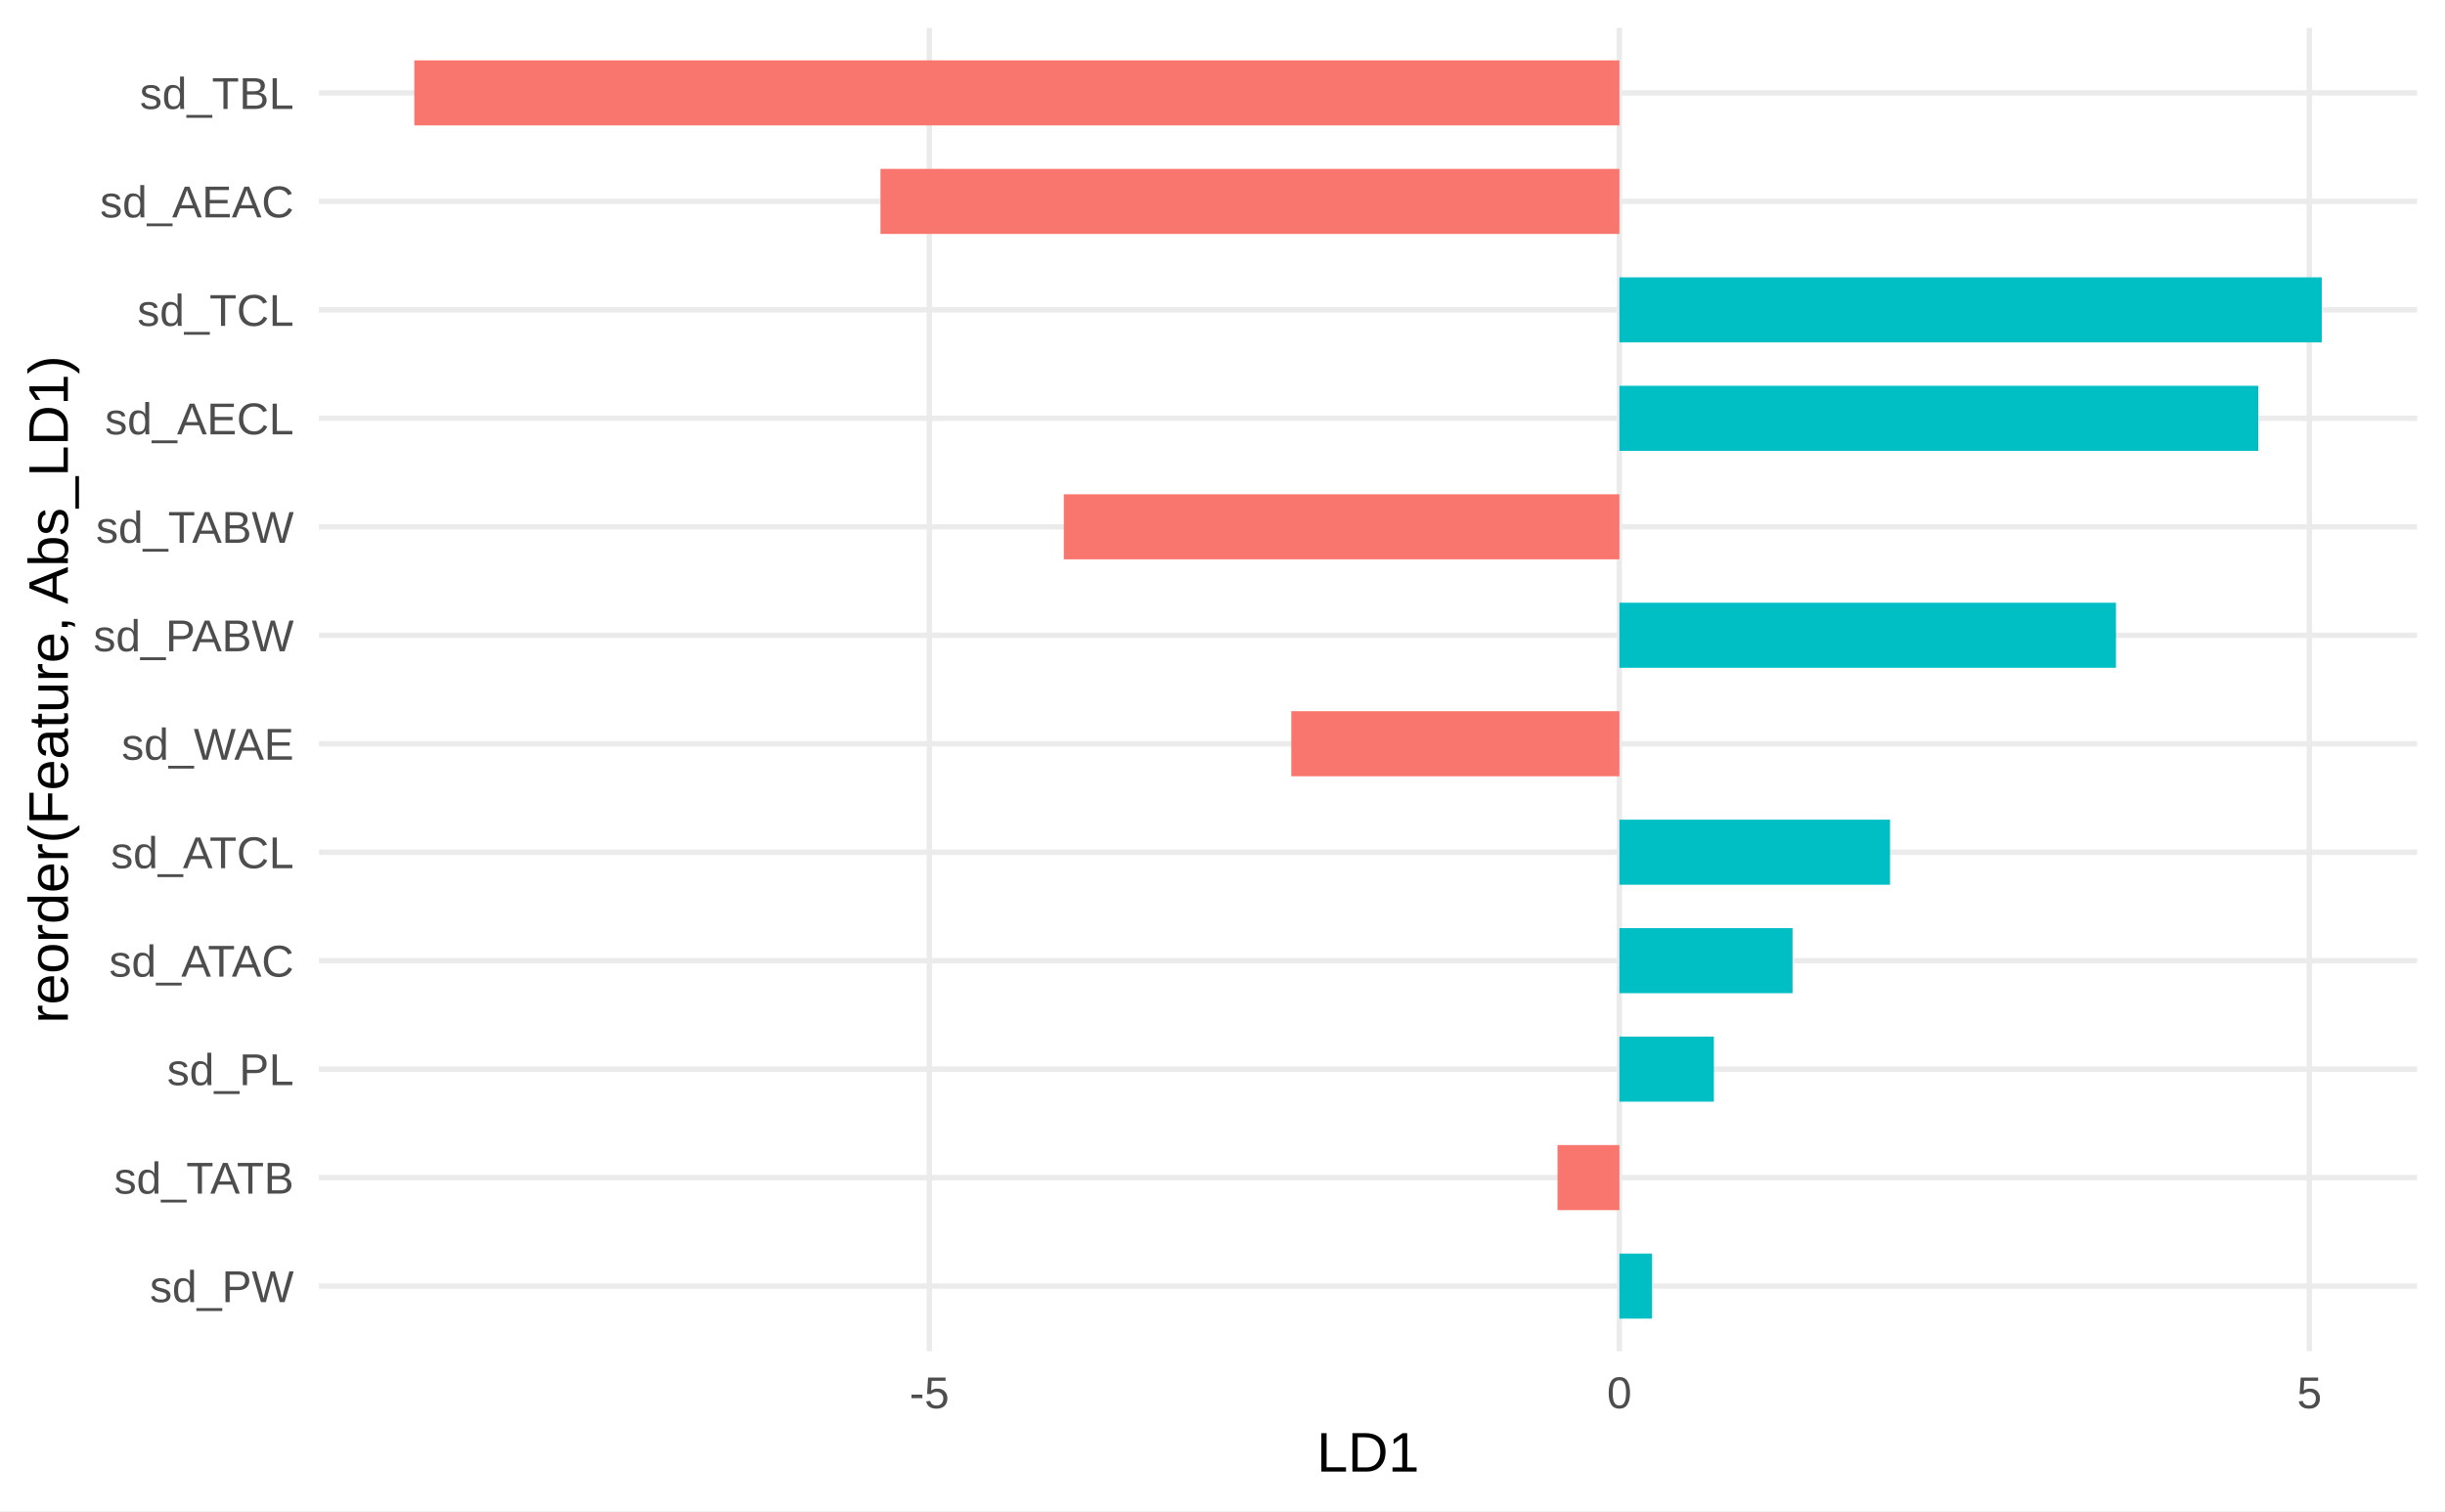
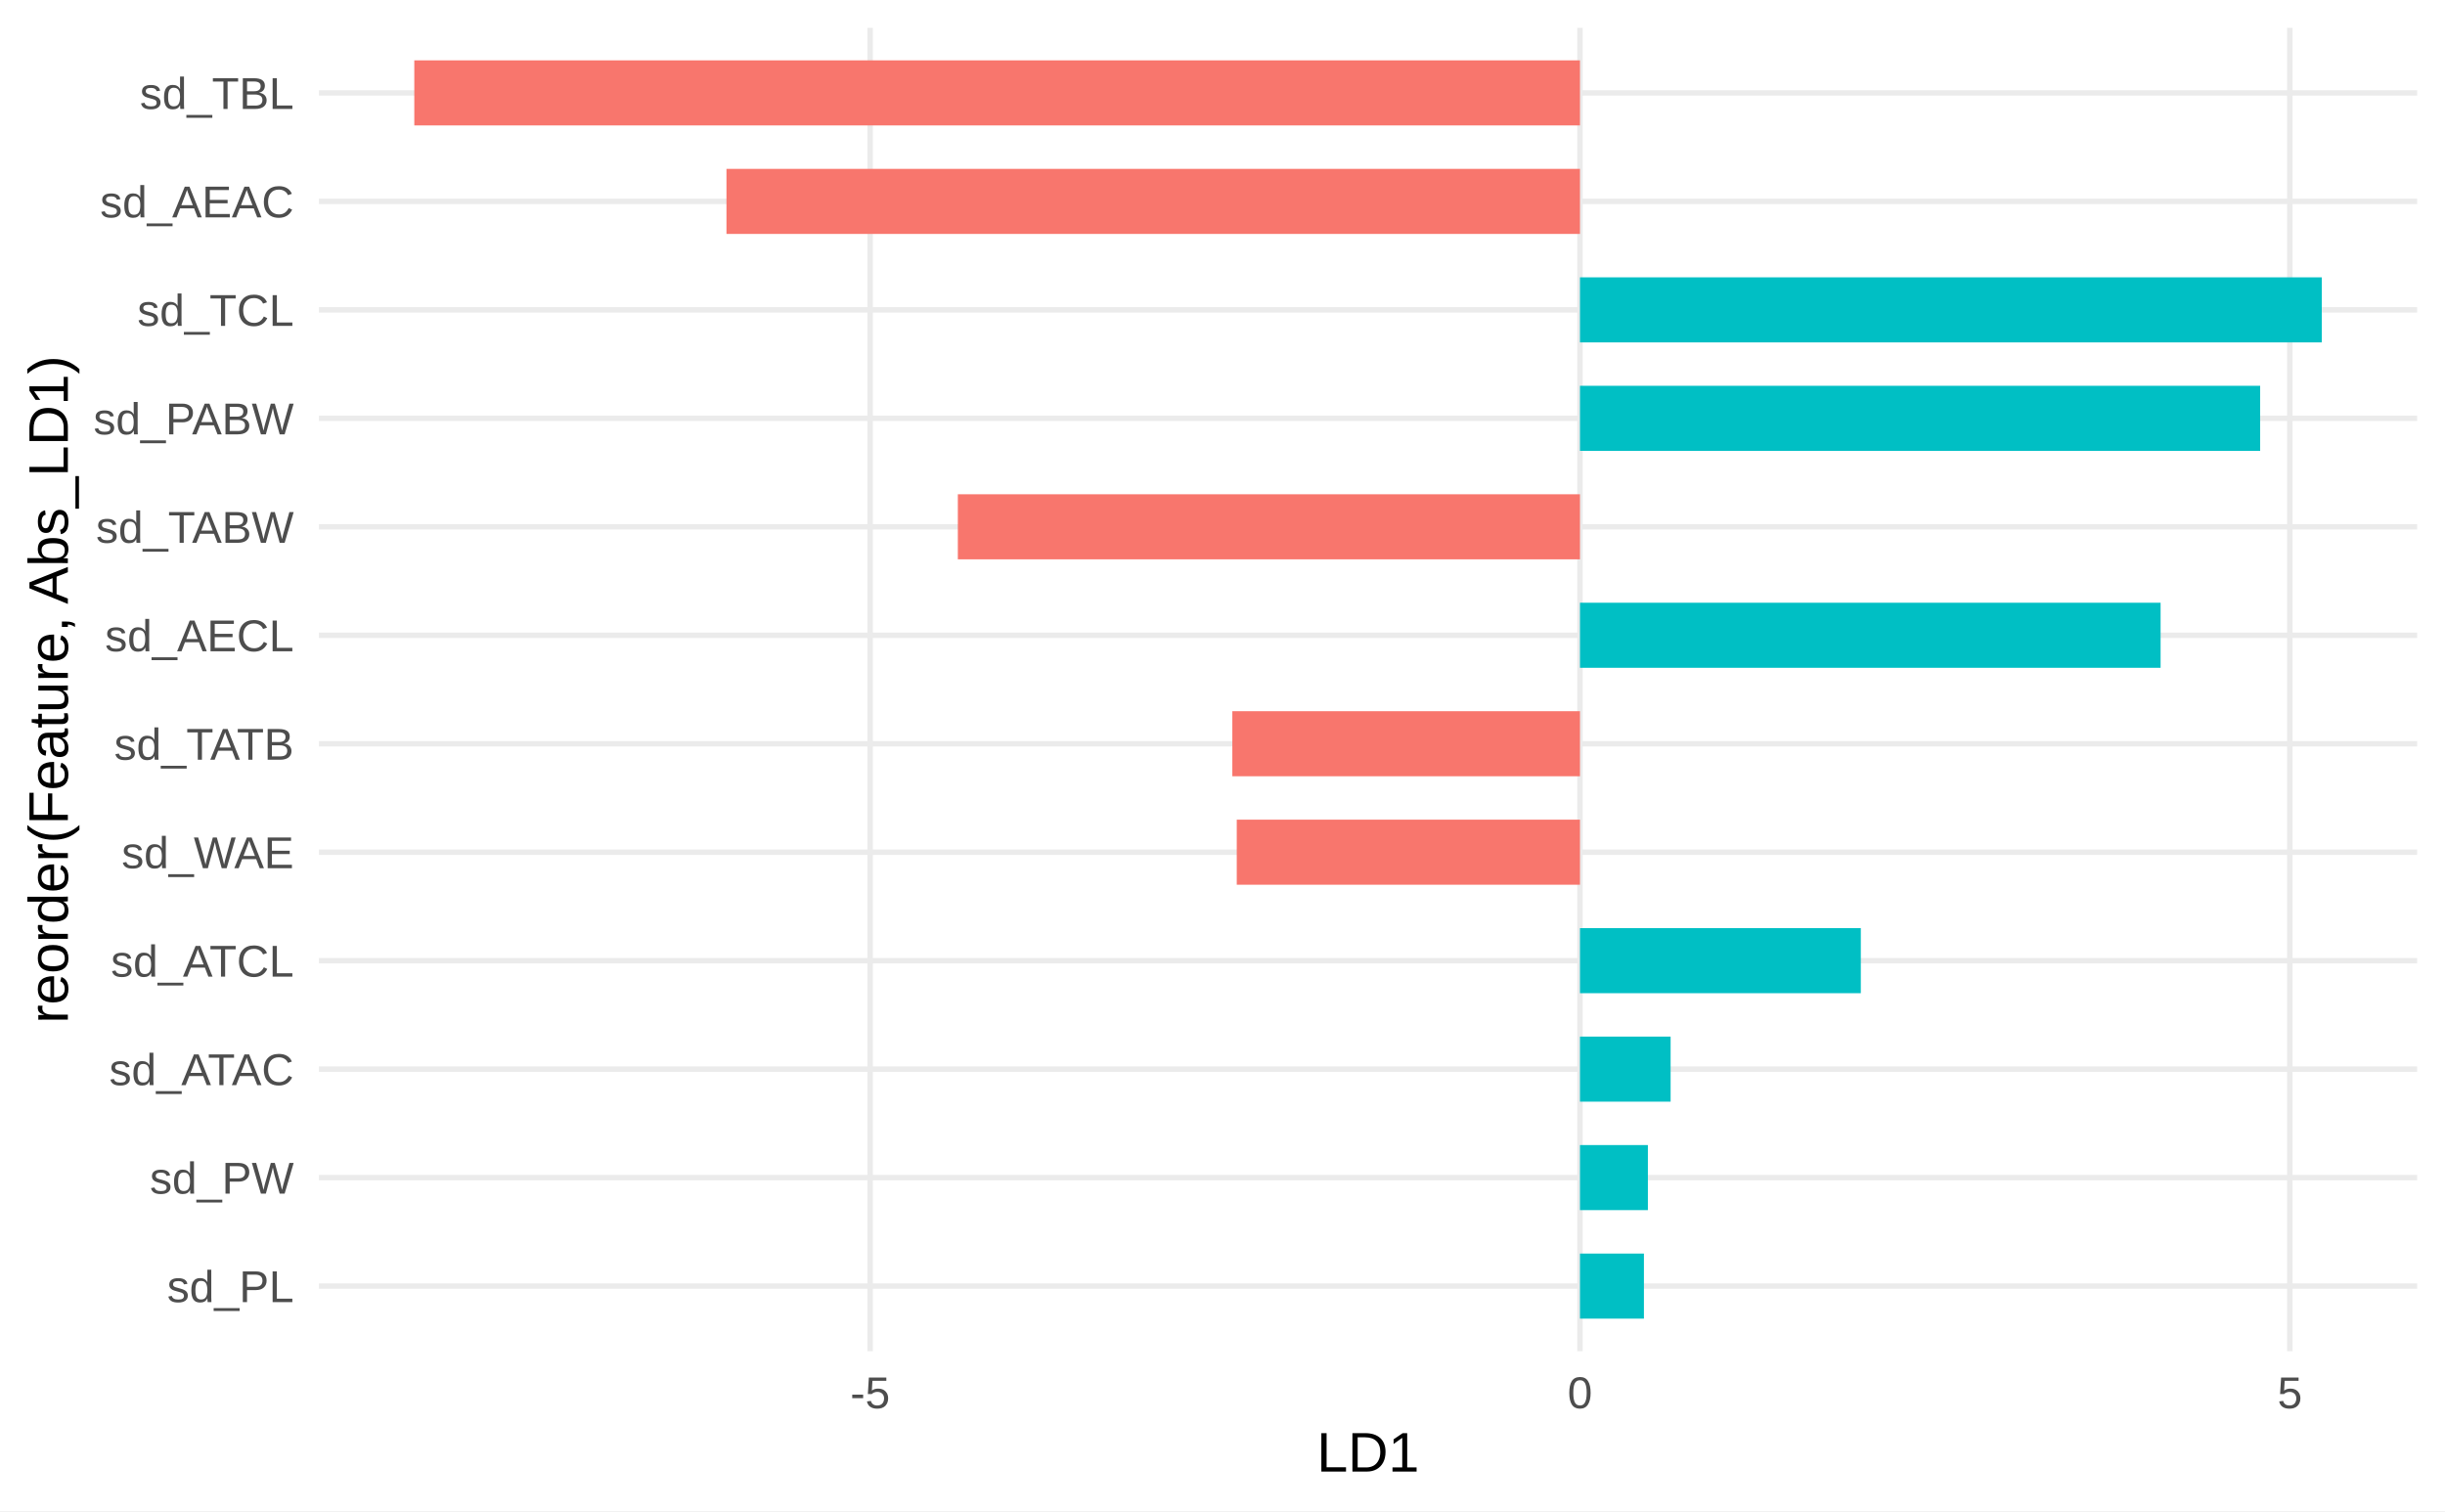
<svg xmlns="http://www.w3.org/2000/svg" width="525.00pt" height="324.47pt" viewBox="0 0 525.00 324.47">
  <g class="svglite">
    <defs>
      <style type="text/css">
    .svglite line, .svglite polyline, .svglite polygon, .svglite path, .svglite rect, .svglite circle {
      fill: none;
      stroke: #000000;
      stroke-linecap: round;
      stroke-linejoin: round;
      stroke-miterlimit: 10.00;
    }
    .svglite text {
      white-space: pre;
    }
    .svglite g.glyphgroup path {
      fill: inherit;
      stroke: none;
    }
  </style>
    </defs>
    <rect width="100%" height="100%" style="stroke: none; fill: #FFFFFF;" />
    <defs>
      <clipPath id="cpMC4wMHw1MjUuMDB8MC4wMHwzMjQuNDc=">
        <rect x="0.00" y="0.00" width="525.00" height="324.47" />
      </clipPath>
    </defs>
    <g clip-path="url(#cpMC4wMHw1MjUuMDB8MC4wMHwzMjQuNDc=)">
      <rect x="0.00" y="0.00" width="525.00" height="324.47" style="stroke-width: 1.16; stroke: none; fill: #FFFFFF;" />
    </g>
    <defs>
      <clipPath id="cpNjguNDh8NTE5LjAyfDUuOTh8MjkwLjEz">
        <rect x="68.48" y="5.98" width="450.54" height="284.15" />
      </clipPath>
    </defs>
    <g clip-path="url(#cpNjguNDh8NTE5LjAyfDUuOTh8MjkwLjEz)">
      <polyline points="68.48,276.15 519.02,276.15 " style="stroke-width: 1.16; stroke: #EBEBEB; stroke-linecap: butt;" />
      <polyline points="68.48,252.86 519.02,252.86 " style="stroke-width: 1.16; stroke: #EBEBEB; stroke-linecap: butt;" />
      <polyline points="68.48,229.57 519.02,229.57 " style="stroke-width: 1.16; stroke: #EBEBEB; stroke-linecap: butt;" />
      <polyline points="68.48,206.28 519.02,206.28 " style="stroke-width: 1.16; stroke: #EBEBEB; stroke-linecap: butt;" />
      <polyline points="68.48,182.99 519.02,182.99 " style="stroke-width: 1.16; stroke: #EBEBEB; stroke-linecap: butt;" />
      <polyline points="68.48,159.70 519.02,159.70 " style="stroke-width: 1.16; stroke: #EBEBEB; stroke-linecap: butt;" />
      <polyline points="68.48,136.41 519.02,136.41 " style="stroke-width: 1.16; stroke: #EBEBEB; stroke-linecap: butt;" />
      <polyline points="68.48,113.12 519.02,113.12 " style="stroke-width: 1.16; stroke: #EBEBEB; stroke-linecap: butt;" />
      <polyline points="68.48,89.82 519.02,89.82 " style="stroke-width: 1.16; stroke: #EBEBEB; stroke-linecap: butt;" />
      <polyline points="68.48,66.53 519.02,66.53 " style="stroke-width: 1.16; stroke: #EBEBEB; stroke-linecap: butt;" />
      <polyline points="68.48,43.24 519.02,43.24 " style="stroke-width: 1.16; stroke: #EBEBEB; stroke-linecap: butt;" />
      <polyline points="68.48,19.95 519.02,19.95 " style="stroke-width: 1.16; stroke: #EBEBEB; stroke-linecap: butt;" />
-       <polyline points="199.56,290.13 199.56,5.98 " style="stroke-width: 1.16; stroke: #EBEBEB; stroke-linecap: butt;" />
-       <polyline points="347.72,290.13 347.72,5.98 " style="stroke-width: 1.16; stroke: #EBEBEB; stroke-linecap: butt;" />
-       <polyline points="495.88,290.13 495.88,5.98 " style="stroke-width: 1.16; stroke: #EBEBEB; stroke-linecap: butt;" />
-       <rect x="88.96" y="12.96" width="258.76" height="13.97" style="stroke-width: 1.16; stroke: none; stroke-linecap: butt; stroke-linejoin: miter; fill: #F8766D;" />
-       <rect x="347.72" y="269.17" width="7.01" height="13.97" style="stroke-width: 1.16; stroke: none; stroke-linecap: butt; stroke-linejoin: miter; fill: #00BFC4;" />
-       <rect x="347.72" y="199.29" width="37.18" height="13.97" style="stroke-width: 1.16; stroke: none; stroke-linecap: butt; stroke-linejoin: miter; fill: #00BFC4;" />
-       <rect x="189.06" y="36.26" width="158.66" height="13.97" style="stroke-width: 1.16; stroke: none; stroke-linecap: butt; stroke-linejoin: miter; fill: #F8766D;" />
-       <rect x="277.27" y="152.71" width="70.45" height="13.97" style="stroke-width: 1.16; stroke: none; stroke-linecap: butt; stroke-linejoin: miter; fill: #F8766D;" />
-       <rect x="347.72" y="176.00" width="58.12" height="13.97" style="stroke-width: 1.16; stroke: none; stroke-linecap: butt; stroke-linejoin: miter; fill: #00BFC4;" />
-       <rect x="347.72" y="129.42" width="106.63" height="13.97" style="stroke-width: 1.16; stroke: none; stroke-linecap: butt; stroke-linejoin: miter; fill: #00BFC4;" />
-       <rect x="347.72" y="222.58" width="20.29" height="13.97" style="stroke-width: 1.16; stroke: none; stroke-linecap: butt; stroke-linejoin: miter; fill: #00BFC4;" />
-       <rect x="347.72" y="59.55" width="150.82" height="13.97" style="stroke-width: 1.16; stroke: none; stroke-linecap: butt; stroke-linejoin: miter; fill: #00BFC4;" />
-       <rect x="228.42" y="106.13" width="119.30" height="13.97" style="stroke-width: 1.16; stroke: none; stroke-linecap: butt; stroke-linejoin: miter; fill: #F8766D;" />
-       <rect x="347.72" y="82.84" width="137.18" height="13.97" style="stroke-width: 1.16; stroke: none; stroke-linecap: butt; stroke-linejoin: miter; fill: #00BFC4;" />
-       <rect x="334.44" y="245.87" width="13.28" height="13.97" style="stroke-width: 1.16; stroke: none; stroke-linecap: butt; stroke-linejoin: miter; fill: #F8766D;" />
+       <polyline points="186.84,290.13 186.84,5.98 " style="stroke-width: 1.16; stroke: #EBEBEB; stroke-linecap: butt;" />
+       <polyline points="339.26,290.13 339.26,5.98 " style="stroke-width: 1.16; stroke: #EBEBEB; stroke-linecap: butt;" />
+       <polyline points="491.68,290.13 491.68,5.98 " style="stroke-width: 1.16; stroke: #EBEBEB; stroke-linecap: butt;" />
+       <rect x="88.96" y="12.96" width="250.30" height="13.97" style="stroke-width: 1.16; stroke: none; stroke-linecap: butt; stroke-linejoin: miter; fill: #F8766D;" />
+       <rect x="339.26" y="245.87" width="14.58" height="13.97" style="stroke-width: 1.16; stroke: none; stroke-linecap: butt; stroke-linejoin: miter; fill: #00BFC4;" />
+       <rect x="339.26" y="222.58" width="19.46" height="13.97" style="stroke-width: 1.16; stroke: none; stroke-linecap: butt; stroke-linejoin: miter; fill: #00BFC4;" />
+       <rect x="155.99" y="36.26" width="183.27" height="13.97" style="stroke-width: 1.16; stroke: none; stroke-linecap: butt; stroke-linejoin: miter; fill: #F8766D;" />
+       <rect x="265.56" y="176.00" width="73.70" height="13.97" style="stroke-width: 1.16; stroke: none; stroke-linecap: butt; stroke-linejoin: miter; fill: #F8766D;" />
+       <rect x="339.26" y="199.29" width="60.30" height="13.97" style="stroke-width: 1.16; stroke: none; stroke-linecap: butt; stroke-linejoin: miter; fill: #00BFC4;" />
+       <rect x="339.26" y="82.84" width="146.05" height="13.97" style="stroke-width: 1.16; stroke: none; stroke-linecap: butt; stroke-linejoin: miter; fill: #00BFC4;" />
+       <rect x="339.26" y="269.17" width="13.73" height="13.97" style="stroke-width: 1.16; stroke: none; stroke-linecap: butt; stroke-linejoin: miter; fill: #00BFC4;" />
+       <rect x="339.26" y="59.55" width="159.28" height="13.97" style="stroke-width: 1.16; stroke: none; stroke-linecap: butt; stroke-linejoin: miter; fill: #00BFC4;" />
+       <rect x="205.67" y="106.13" width="133.59" height="13.97" style="stroke-width: 1.16; stroke: none; stroke-linecap: butt; stroke-linejoin: miter; fill: #F8766D;" />
+       <rect x="339.26" y="129.42" width="124.67" height="13.97" style="stroke-width: 1.16; stroke: none; stroke-linecap: butt; stroke-linejoin: miter; fill: #00BFC4;" />
+       <rect x="264.61" y="152.71" width="74.65" height="13.97" style="stroke-width: 1.16; stroke: none; stroke-linecap: butt; stroke-linejoin: miter; fill: #F8766D;" />
    </g>
    <g clip-path="url(#cpMC4wMHw1MjUuMDB8MC4wMHwzMjQuNDc=)">
-       <text x="63.10" y="279.59" text-anchor="end" style="font-size: 9.60px;fill: #4D4D4D; font-family: &quot;Arial&quot;;" textLength="30.92px" lengthAdjust="spacingAndGlyphs">sd_PW</text>
-       <text x="63.10" y="256.30" text-anchor="end" style="font-size: 9.60px;fill: #4D4D4D; font-family: &quot;Arial&quot;;" textLength="38.55px" lengthAdjust="spacingAndGlyphs">sd_TATB</text>
-       <text x="63.10" y="233.00" text-anchor="end" style="font-size: 9.60px;fill: #4D4D4D; font-family: &quot;Arial&quot;;" textLength="27.19px" lengthAdjust="spacingAndGlyphs">sd_PL</text>
-       <text x="63.10" y="209.71" text-anchor="end" style="font-size: 9.60px;fill: #4D4D4D; font-family: &quot;Arial&quot;;" textLength="39.61px" lengthAdjust="spacingAndGlyphs">sd_ATAC</text>
-       <text x="63.10" y="186.42" text-anchor="end" style="font-size: 9.60px;fill: #4D4D4D; font-family: &quot;Arial&quot;;" textLength="39.25px" lengthAdjust="spacingAndGlyphs">sd_ATCL</text>
-       <text x="63.10" y="163.13" text-anchor="end" style="font-size: 9.60px;fill: #4D4D4D; font-family: &quot;Arial&quot;;" textLength="36.97px" lengthAdjust="spacingAndGlyphs">sd_WAE</text>
-       <text x="63.10" y="139.84" text-anchor="end" style="font-size: 9.60px;fill: #4D4D4D; font-family: &quot;Arial&quot;;" textLength="43.02px" lengthAdjust="spacingAndGlyphs">sd_PABW</text>
+       <text x="63.10" y="279.59" text-anchor="end" style="font-size: 9.60px;fill: #4D4D4D; font-family: &quot;Arial&quot;;" textLength="27.19px" lengthAdjust="spacingAndGlyphs">sd_PL</text>
+       <text x="63.10" y="256.30" text-anchor="end" style="font-size: 9.60px;fill: #4D4D4D; font-family: &quot;Arial&quot;;" textLength="30.92px" lengthAdjust="spacingAndGlyphs">sd_PW</text>
+       <text x="63.10" y="233.00" text-anchor="end" style="font-size: 9.60px;fill: #4D4D4D; font-family: &quot;Arial&quot;;" textLength="39.61px" lengthAdjust="spacingAndGlyphs">sd_ATAC</text>
+       <text x="63.10" y="209.71" text-anchor="end" style="font-size: 9.60px;fill: #4D4D4D; font-family: &quot;Arial&quot;;" textLength="39.25px" lengthAdjust="spacingAndGlyphs">sd_ATCL</text>
+       <text x="63.10" y="186.42" text-anchor="end" style="font-size: 9.60px;fill: #4D4D4D; font-family: &quot;Arial&quot;;" textLength="36.97px" lengthAdjust="spacingAndGlyphs">sd_WAE</text>
+       <text x="63.10" y="163.13" text-anchor="end" style="font-size: 9.60px;fill: #4D4D4D; font-family: &quot;Arial&quot;;" textLength="38.55px" lengthAdjust="spacingAndGlyphs">sd_TATB</text>
+       <text x="63.10" y="139.84" text-anchor="end" style="font-size: 9.60px;fill: #4D4D4D; font-family: &quot;Arial&quot;;" textLength="40.52px" lengthAdjust="spacingAndGlyphs">sd_AECL</text>
      <text x="63.10" y="116.55" text-anchor="end" style="font-size: 9.60px;fill: #4D4D4D; font-family: &quot;Arial&quot;;" textLength="42.47px" lengthAdjust="spacingAndGlyphs">sd_TABW</text>
-       <text x="63.10" y="93.26" text-anchor="end" style="font-size: 9.60px;fill: #4D4D4D; font-family: &quot;Arial&quot;;" textLength="40.52px" lengthAdjust="spacingAndGlyphs">sd_AECL</text>
+       <text x="63.10" y="93.26" text-anchor="end" style="font-size: 9.60px;fill: #4D4D4D; font-family: &quot;Arial&quot;;" textLength="43.02px" lengthAdjust="spacingAndGlyphs">sd_PABW</text>
      <text x="63.10" y="69.97" text-anchor="end" style="font-size: 9.60px;fill: #4D4D4D; font-family: &quot;Arial&quot;;" textLength="33.56px" lengthAdjust="spacingAndGlyphs">sd_TCL</text>
      <text x="63.10" y="46.68" text-anchor="end" style="font-size: 9.60px;fill: #4D4D4D; font-family: &quot;Arial&quot;;" textLength="41.59px" lengthAdjust="spacingAndGlyphs">sd_AEAC</text>
      <text x="63.10" y="23.39" text-anchor="end" style="font-size: 9.60px;fill: #4D4D4D; font-family: &quot;Arial&quot;;" textLength="33.05px" lengthAdjust="spacingAndGlyphs">sd_TBL</text>
-       <text x="199.56" y="302.38" text-anchor="middle" style="font-size: 9.60px;fill: #4D4D4D; font-family: &quot;Arial&quot;;" textLength="8.52px" lengthAdjust="spacingAndGlyphs">-5</text>
-       <text x="347.72" y="302.38" text-anchor="middle" style="font-size: 9.60px;fill: #4D4D4D; font-family: &quot;Arial&quot;;" textLength="5.33px" lengthAdjust="spacingAndGlyphs">0</text>
-       <text x="495.88" y="302.38" text-anchor="middle" style="font-size: 9.60px;fill: #4D4D4D; font-family: &quot;Arial&quot;;" textLength="5.33px" lengthAdjust="spacingAndGlyphs">5</text>
+       <text x="186.84" y="302.38" text-anchor="middle" style="font-size: 9.60px;fill: #4D4D4D; font-family: &quot;Arial&quot;;" textLength="8.52px" lengthAdjust="spacingAndGlyphs">-5</text>
+       <text x="339.26" y="302.38" text-anchor="middle" style="font-size: 9.60px;fill: #4D4D4D; font-family: &quot;Arial&quot;;" textLength="5.33px" lengthAdjust="spacingAndGlyphs">0</text>
+       <text x="491.68" y="302.38" text-anchor="middle" style="font-size: 9.60px;fill: #4D4D4D; font-family: &quot;Arial&quot;;" textLength="5.33px" lengthAdjust="spacingAndGlyphs">5</text>
      <text x="293.75" y="315.98" text-anchor="middle" style="font-size: 12.00px; font-family: &quot;Arial&quot;;" textLength="22.02px" lengthAdjust="spacingAndGlyphs">LD1</text>
      <text transform="translate(14.57,148.05) rotate(-90)" text-anchor="middle" style="font-size: 12.00px; font-family: &quot;Arial&quot;;" textLength="143.39px" lengthAdjust="spacingAndGlyphs">reorder(Feature, Abs_LD1)</text>
    </g>
  </g>
</svg>
